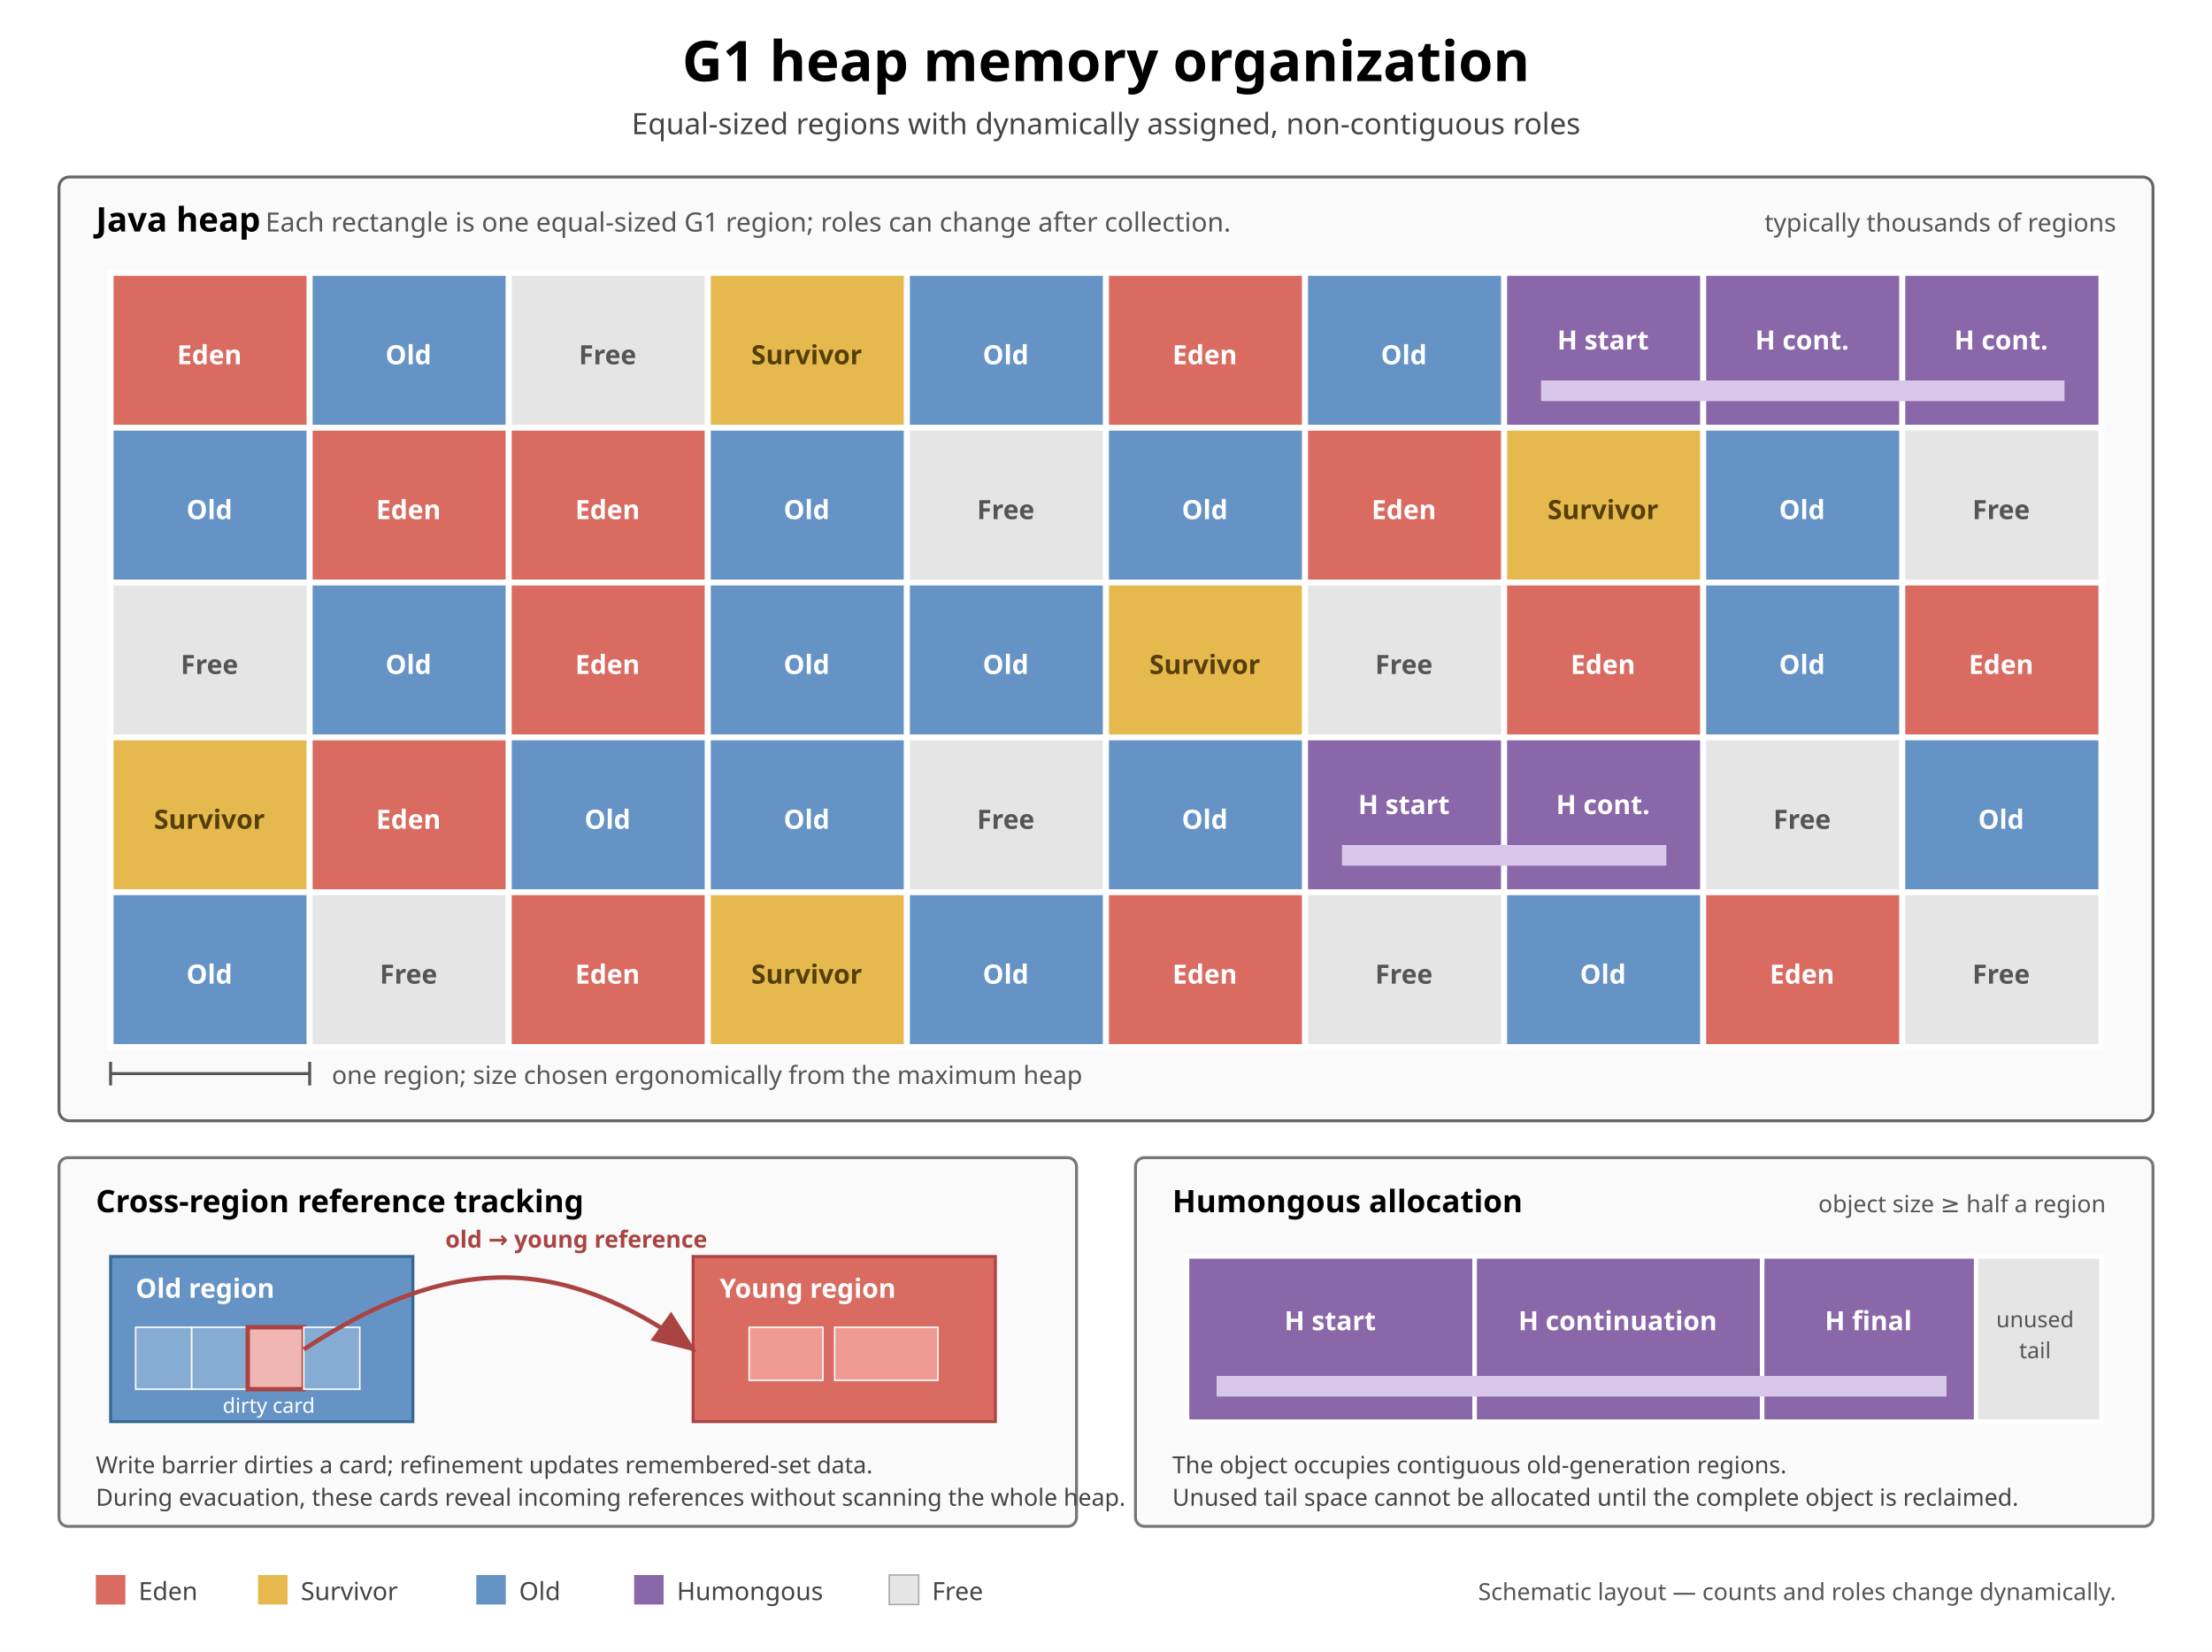
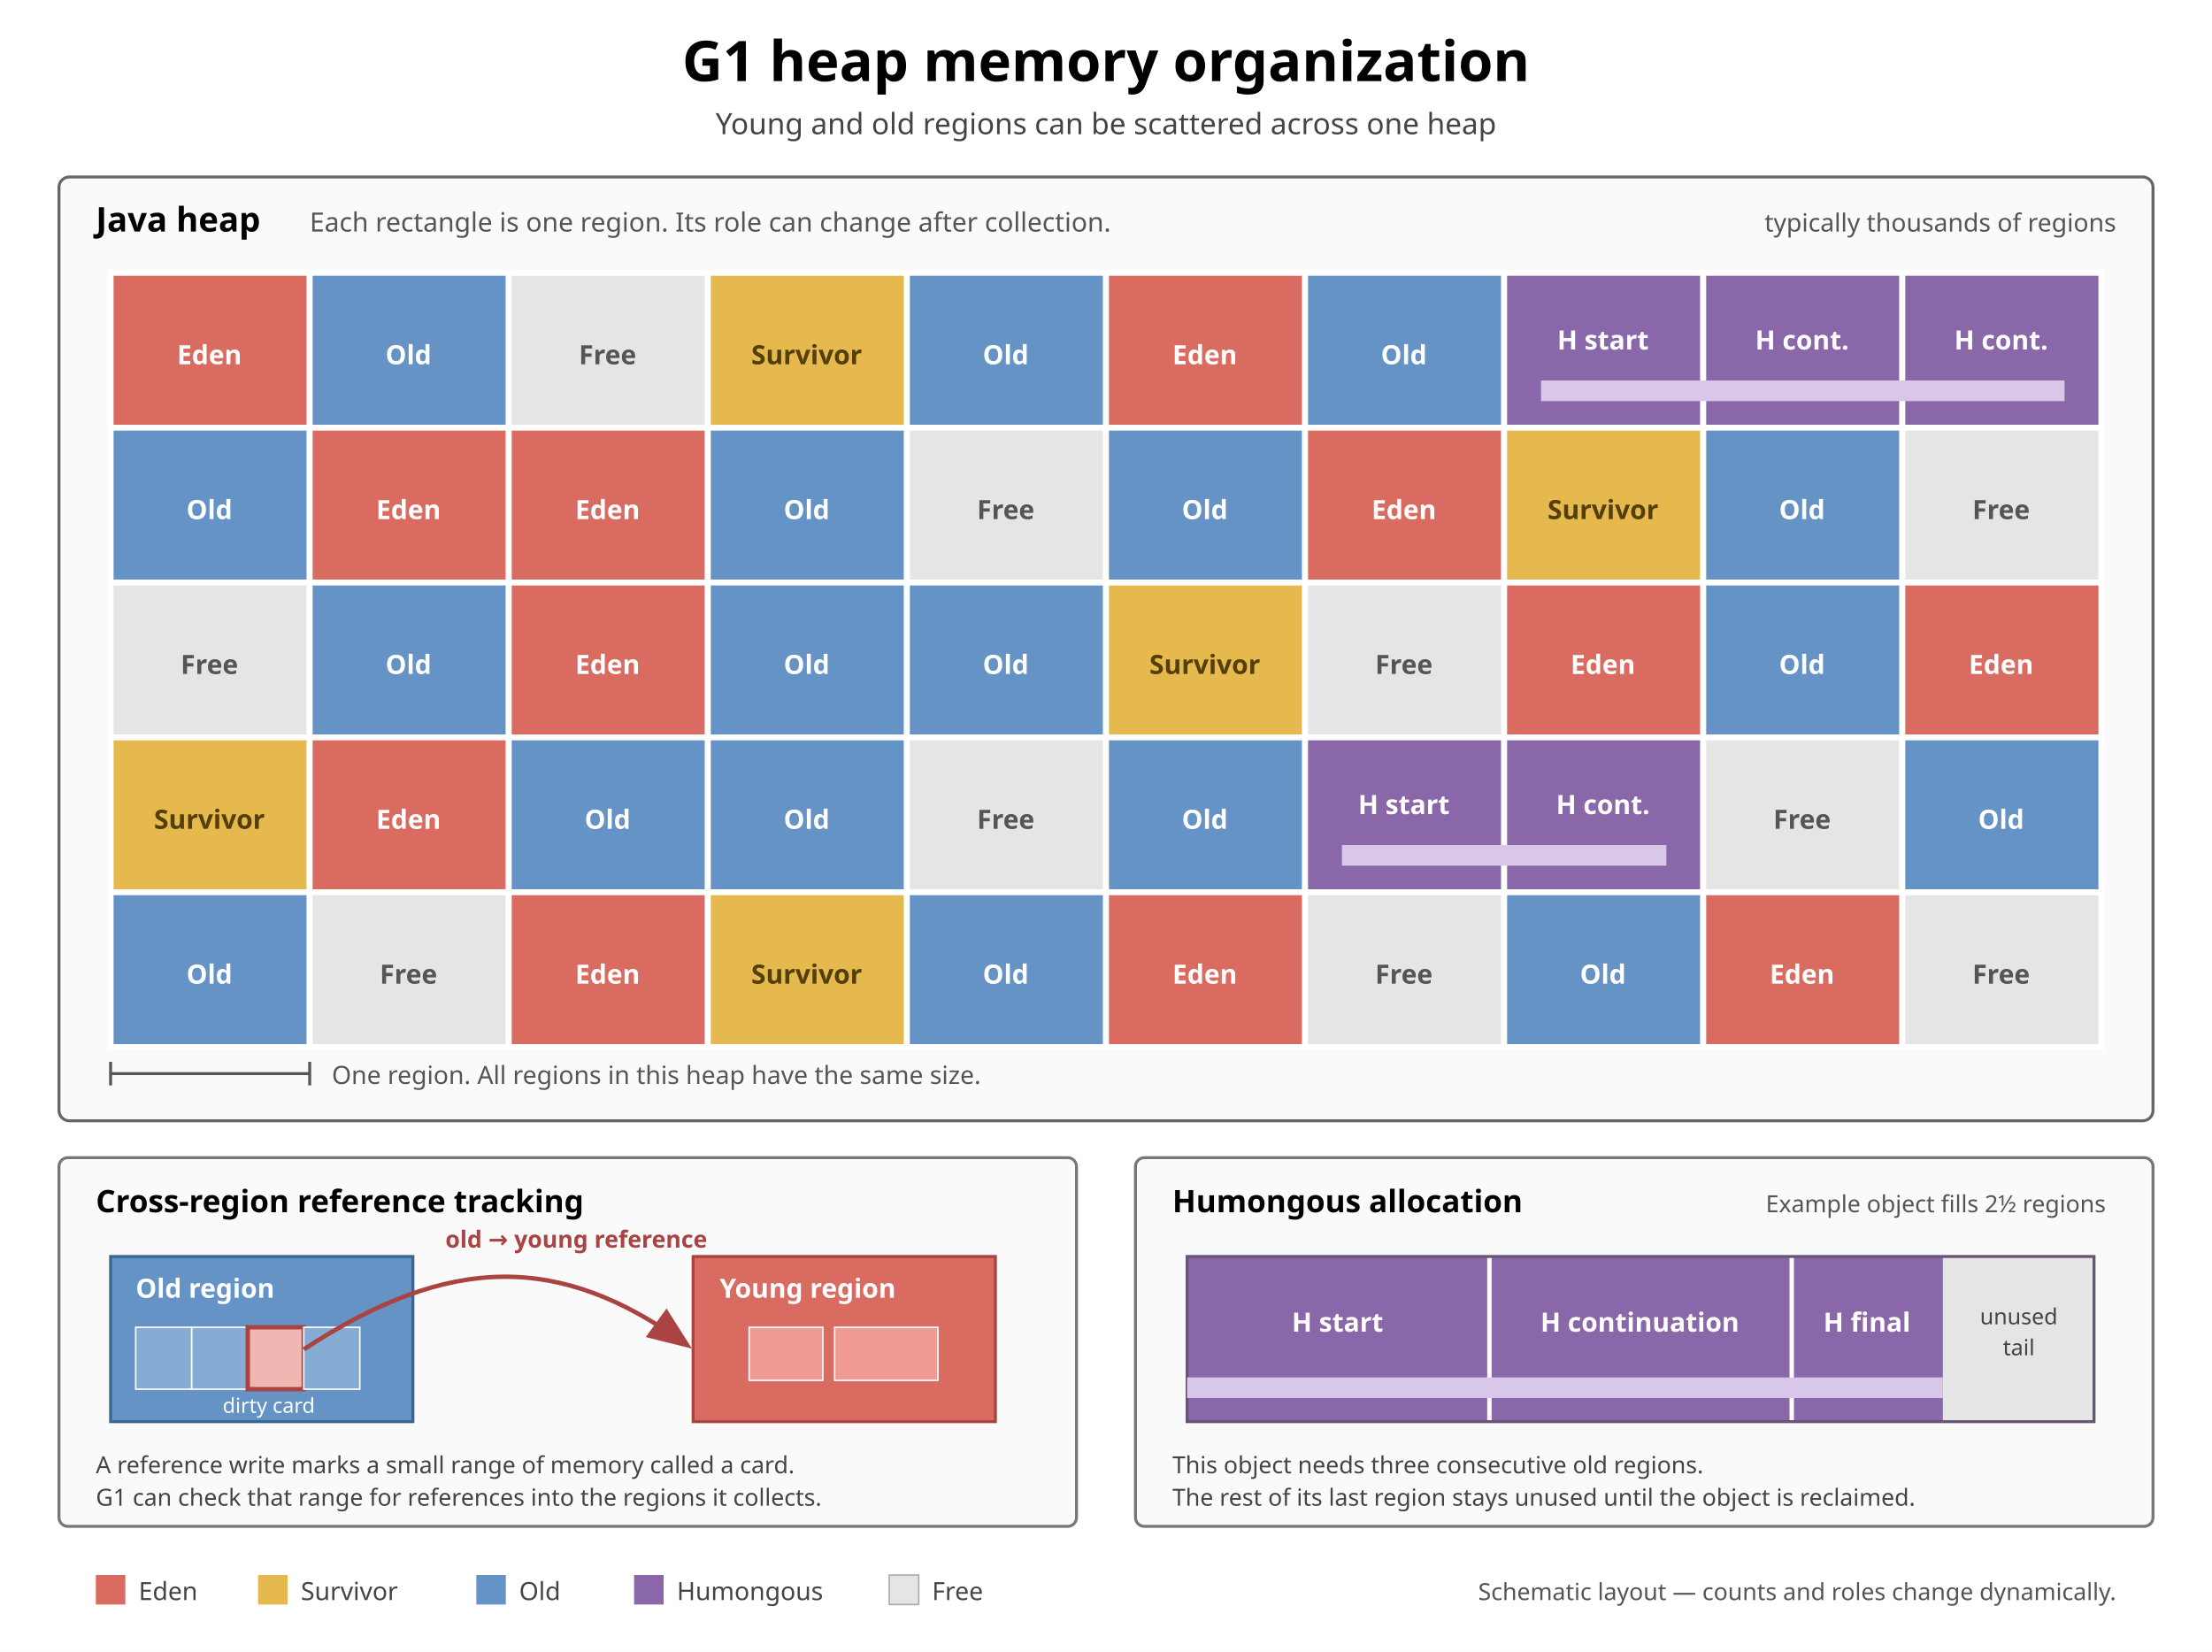
<svg xmlns="http://www.w3.org/2000/svg" width="1500" height="1120" viewBox="0 0 1500 1120" role="img" aria-labelledby="title description">
  <defs>
-     <marker id="arrow" markerWidth="10" markerHeight="8" viewBox="0 0 10 8" refX="9" refY="4" orient="auto" markerUnits="strokeWidth">
-       <path d="M0 0L10 4L0 8Z" fill="#555" />
-     </marker>
-     <marker id="red-arrow" markerWidth="10" markerHeight="8" viewBox="0 0 10 8" refX="9" refY="4" orient="auto" markerUnits="strokeWidth">
+     <marker id="red-arrow" markerWidth="10" markerHeight="8" viewBox="0 0 10 8" refX="8" refY="4" orient="auto" markerUnits="strokeWidth">
      <path d="M0 0L10 4L0 8Z" fill="#a94442" />
    </marker>
  </defs>
  <rect width="1500" height="1120" fill="white" />
  <text x="750" y="55" text-anchor="middle" font-family="sans-serif" font-size="38" font-weight="bold" fill="black">G1 heap memory organization</text>
-   <text x="750" y="91" text-anchor="middle" font-family="sans-serif" font-size="20" fill="#444">Equal-sized regions with dynamically assigned, non-contiguous roles</text>
+   <text x="750" y="91" text-anchor="middle" font-family="sans-serif" font-size="20" fill="#444">Young and old regions can be scattered across one heap</text>
  <rect x="40" y="120" width="1420" height="640" rx="7" fill="#fafafa" stroke="#666" stroke-width="2" />
  <text x="65" y="157" font-family="sans-serif" font-size="23" font-weight="bold" fill="black">Java heap</text>
-   <text x="180" y="157" font-family="sans-serif" font-size="18" fill="#555">Each rectangle is one equal-sized G1 region; roles can change after collection.</text>
+   <text x="210" y="157" font-family="sans-serif" font-size="18" fill="#555">Each rectangle is one region. Its role can change after collection.</text>
  <text x="1435" y="157" text-anchor="end" font-family="sans-serif" font-size="17" fill="#555">typically thousands of regions</text>
  <g stroke="white" stroke-width="4">
    <rect x="75" y="185" width="135" height="105" fill="#d96b61" />
    <rect x="210" y="185" width="135" height="105" fill="#6593c6" />
    <rect x="345" y="185" width="135" height="105" fill="#e5e5e5" />
    <rect x="480" y="185" width="135" height="105" fill="#e5b94d" />
    <rect x="615" y="185" width="135" height="105" fill="#6593c6" />
    <rect x="750" y="185" width="135" height="105" fill="#d96b61" />
    <rect x="885" y="185" width="135" height="105" fill="#6593c6" />
    <rect x="1020" y="185" width="135" height="105" fill="#8967a8" />
    <rect x="1155" y="185" width="135" height="105" fill="#8967a8" />
    <rect x="1290" y="185" width="135" height="105" fill="#8967a8" />
  </g>
  <g text-anchor="middle" font-family="sans-serif" font-size="18" font-weight="bold">
    <text x="142" y="247" fill="white">Eden</text>
    <text x="277" y="247" fill="white">Old</text>
    <text x="412" y="247" fill="#555">Free</text>
    <text x="547" y="247" fill="#553f09">Survivor</text>
    <text x="682" y="247" fill="white">Old</text>
    <text x="817" y="247" fill="white">Eden</text>
    <text x="952" y="247" fill="white">Old</text>
    <text x="1087" y="237" fill="white">H start</text>
    <text x="1222" y="237" fill="white">H cont.</text>
    <text x="1357" y="237" fill="white">H cont.</text>
  </g>
  <path d="M1045 265H1400" stroke="#d8c7e8" stroke-width="14" />
  <g stroke="white" stroke-width="4">
    <rect x="75" y="290" width="135" height="105" fill="#6593c6" />
    <rect x="210" y="290" width="135" height="105" fill="#d96b61" />
    <rect x="345" y="290" width="135" height="105" fill="#d96b61" />
    <rect x="480" y="290" width="135" height="105" fill="#6593c6" />
    <rect x="615" y="290" width="135" height="105" fill="#e5e5e5" />
    <rect x="750" y="290" width="135" height="105" fill="#6593c6" />
    <rect x="885" y="290" width="135" height="105" fill="#d96b61" />
    <rect x="1020" y="290" width="135" height="105" fill="#e5b94d" />
    <rect x="1155" y="290" width="135" height="105" fill="#6593c6" />
    <rect x="1290" y="290" width="135" height="105" fill="#e5e5e5" />
  </g>
  <g text-anchor="middle" font-family="sans-serif" font-size="18" font-weight="bold">
    <text x="142" y="352" fill="white">Old</text>
    <text x="277" y="352" fill="white">Eden</text>
    <text x="412" y="352" fill="white">Eden</text>
    <text x="547" y="352" fill="white">Old</text>
    <text x="682" y="352" fill="#555">Free</text>
    <text x="817" y="352" fill="white">Old</text>
    <text x="952" y="352" fill="white">Eden</text>
    <text x="1087" y="352" fill="#553f09">Survivor</text>
    <text x="1222" y="352" fill="white">Old</text>
    <text x="1357" y="352" fill="#555">Free</text>
  </g>
  <g stroke="white" stroke-width="4">
    <rect x="75" y="395" width="135" height="105" fill="#e5e5e5" />
    <rect x="210" y="395" width="135" height="105" fill="#6593c6" />
    <rect x="345" y="395" width="135" height="105" fill="#d96b61" />
    <rect x="480" y="395" width="135" height="105" fill="#6593c6" />
    <rect x="615" y="395" width="135" height="105" fill="#6593c6" />
    <rect x="750" y="395" width="135" height="105" fill="#e5b94d" />
    <rect x="885" y="395" width="135" height="105" fill="#e5e5e5" />
    <rect x="1020" y="395" width="135" height="105" fill="#d96b61" />
    <rect x="1155" y="395" width="135" height="105" fill="#6593c6" />
    <rect x="1290" y="395" width="135" height="105" fill="#d96b61" />
  </g>
  <g text-anchor="middle" font-family="sans-serif" font-size="18" font-weight="bold">
    <text x="142" y="457" fill="#555">Free</text>
    <text x="277" y="457" fill="white">Old</text>
    <text x="412" y="457" fill="white">Eden</text>
    <text x="547" y="457" fill="white">Old</text>
    <text x="682" y="457" fill="white">Old</text>
    <text x="817" y="457" fill="#553f09">Survivor</text>
    <text x="952" y="457" fill="#555">Free</text>
    <text x="1087" y="457" fill="white">Eden</text>
    <text x="1222" y="457" fill="white">Old</text>
    <text x="1357" y="457" fill="white">Eden</text>
  </g>
  <g stroke="white" stroke-width="4">
    <rect x="75" y="500" width="135" height="105" fill="#e5b94d" />
    <rect x="210" y="500" width="135" height="105" fill="#d96b61" />
    <rect x="345" y="500" width="135" height="105" fill="#6593c6" />
    <rect x="480" y="500" width="135" height="105" fill="#6593c6" />
    <rect x="615" y="500" width="135" height="105" fill="#e5e5e5" />
    <rect x="750" y="500" width="135" height="105" fill="#6593c6" />
    <rect x="885" y="500" width="135" height="105" fill="#8967a8" />
    <rect x="1020" y="500" width="135" height="105" fill="#8967a8" />
    <rect x="1155" y="500" width="135" height="105" fill="#e5e5e5" />
    <rect x="1290" y="500" width="135" height="105" fill="#6593c6" />
  </g>
  <g text-anchor="middle" font-family="sans-serif" font-size="18" font-weight="bold">
    <text x="142" y="562" fill="#553f09">Survivor</text>
    <text x="277" y="562" fill="white">Eden</text>
    <text x="412" y="562" fill="white">Old</text>
    <text x="547" y="562" fill="white">Old</text>
    <text x="682" y="562" fill="#555">Free</text>
    <text x="817" y="562" fill="white">Old</text>
    <text x="952" y="552" fill="white">H start</text>
    <text x="1087" y="552" fill="white">H cont.</text>
    <text x="1222" y="562" fill="#555">Free</text>
    <text x="1357" y="562" fill="white">Old</text>
  </g>
  <path d="M910 580H1130" stroke="#d8c7e8" stroke-width="14" />
  <g stroke="white" stroke-width="4">
    <rect x="75" y="605" width="135" height="105" fill="#6593c6" />
    <rect x="210" y="605" width="135" height="105" fill="#e5e5e5" />
    <rect x="345" y="605" width="135" height="105" fill="#d96b61" />
    <rect x="480" y="605" width="135" height="105" fill="#e5b94d" />
    <rect x="615" y="605" width="135" height="105" fill="#6593c6" />
    <rect x="750" y="605" width="135" height="105" fill="#d96b61" />
    <rect x="885" y="605" width="135" height="105" fill="#e5e5e5" />
    <rect x="1020" y="605" width="135" height="105" fill="#6593c6" />
    <rect x="1155" y="605" width="135" height="105" fill="#d96b61" />
    <rect x="1290" y="605" width="135" height="105" fill="#e5e5e5" />
  </g>
  <g text-anchor="middle" font-family="sans-serif" font-size="18" font-weight="bold">
    <text x="142" y="667" fill="white">Old</text>
    <text x="277" y="667" fill="#555">Free</text>
    <text x="412" y="667" fill="white">Eden</text>
    <text x="547" y="667" fill="#553f09">Survivor</text>
    <text x="682" y="667" fill="white">Old</text>
    <text x="817" y="667" fill="white">Eden</text>
    <text x="952" y="667" fill="#555">Free</text>
    <text x="1087" y="667" fill="white">Old</text>
    <text x="1222" y="667" fill="white">Eden</text>
    <text x="1357" y="667" fill="#555">Free</text>
  </g>
  <path d="M75 728H210" stroke="#555" stroke-width="2" />
  <path d="M75 720V736M210 720V736" stroke="#555" stroke-width="2" />
-   <text x="225" y="735" font-family="sans-serif" font-size="17" fill="#555">one region; size chosen ergonomically from the maximum heap</text>
+   <text x="225" y="735" font-family="sans-serif" font-size="17" fill="#555">One region. All regions in this heap have the same size.</text>
  <rect x="40" y="785" width="690" height="250" rx="6" fill="#fafafa" stroke="#777" stroke-width="2" />
  <text x="65" y="822" font-family="sans-serif" font-size="21" font-weight="bold" fill="black">Cross-region reference tracking</text>
  <rect x="75" y="852" width="205" height="112" fill="#6593c6" stroke="#376792" stroke-width="2" />
  <text x="92" y="880" font-family="sans-serif" font-size="18" font-weight="bold" fill="white">Old region</text>
  <rect x="92" y="900" width="38" height="42" fill="#87acd3" stroke="white" />
  <rect x="130" y="900" width="38" height="42" fill="#87acd3" stroke="white" />
  <rect x="168" y="900" width="38" height="42" fill="#f0b6b2" stroke="#a94442" stroke-width="3" />
  <rect x="206" y="900" width="38" height="42" fill="#87acd3" stroke="white" />
  <text x="151" y="958" font-family="sans-serif" font-size="14" fill="white">dirty card</text>
  <rect x="470" y="852" width="205" height="112" fill="#d96b61" stroke="#a94442" stroke-width="2" />
  <text x="488" y="880" font-family="sans-serif" font-size="18" font-weight="bold" fill="white">Young region</text>
  <rect x="508" y="900" width="50" height="36" fill="#ef9a92" stroke="white" />
  <rect x="566" y="900" width="70" height="36" fill="#ef9a92" stroke="white" />
-   <path d="M206 915C305 850 380 850 470 915" fill="none" stroke="#a94442" stroke-width="3" marker-end="url(#red-arrow)" />
+   <path id="cross-region-reference" d="M206 915C305 850 380 850 464.4 911" fill="none" stroke="#a94442" stroke-width="3" marker-end="url(#red-arrow)" />
  <text x="302" y="846" font-family="sans-serif" font-size="16" font-weight="bold" fill="#a94442">old → young reference</text>
-   <text x="65" y="999" font-family="sans-serif" font-size="16" fill="#444">Write barrier dirties a card; refinement updates remembered-set data.</text>
-   <text x="65" y="1021" font-family="sans-serif" font-size="16" fill="#444">During evacuation, these cards reveal incoming references without scanning the whole heap.</text>
+   <text x="65" y="999" font-family="sans-serif" font-size="16" fill="#444">A reference write marks a small range of memory called a card.</text>
+   <text x="65" y="1021" font-family="sans-serif" font-size="16" fill="#444">G1 can check that range for references into the regions it collects.</text>
  <rect x="770" y="785" width="690" height="250" rx="6" fill="#fafafa" stroke="#777" stroke-width="2" />
  <text x="795" y="822" font-family="sans-serif" font-size="21" font-weight="bold" fill="black">Humongous allocation</text>
-   <text x="1428" y="822" text-anchor="end" font-family="sans-serif" font-size="16" fill="#555">object size ≥ half a region</text>
-   <rect x="805" y="852" width="195" height="112" fill="#8967a8" stroke="white" stroke-width="3" />
-   <rect x="1000" y="852" width="195" height="112" fill="#8967a8" stroke="white" stroke-width="3" />
-   <rect x="1195" y="852" width="230" height="112" fill="#e5e5e5" stroke="white" stroke-width="3" />
-   <rect x="1195" y="852" width="145" height="112" fill="#8967a8" stroke="white" stroke-width="3" />
-   <text x="902" y="902" text-anchor="middle" font-family="sans-serif" font-size="18" font-weight="bold" fill="white">H start</text>
-   <text x="1097" y="902" text-anchor="middle" font-family="sans-serif" font-size="18" font-weight="bold" fill="white">H continuation</text>
-   <text x="1267" y="902" text-anchor="middle" font-family="sans-serif" font-size="18" font-weight="bold" fill="white">H final</text>
-   <text x="1380" y="900" text-anchor="middle" font-family="sans-serif" font-size="15" fill="#555">unused</text>
-   <text x="1380" y="921" text-anchor="middle" font-family="sans-serif" font-size="15" fill="#555">tail</text>
-   <path d="M825 940H1320" stroke="#d8c7e8" stroke-width="14" />
-   <text x="795" y="999" font-family="sans-serif" font-size="16" fill="#444">The object occupies contiguous old-generation regions.</text>
-   <text x="795" y="1021" font-family="sans-serif" font-size="16" fill="#444">Unused tail space cannot be allocated until the complete object is reclaimed.</text>
+   <text x="1428" y="822" text-anchor="end" font-family="sans-serif" font-size="16" fill="#555">Example object fills 2½ regions</text>
+   <g id="humongous-regions">
+     <rect x="805" y="852" width="205" height="112" fill="#8967a8" />
+     <rect x="1010" y="852" width="205" height="112" fill="#8967a8" />
+     <rect x="1215" y="852" width="205" height="112" fill="#e5e5e5" />
+     <rect x="1215" y="852" width="102.5" height="112" fill="#8967a8" />
+     <path d="M1010 852v112 M1215 852v112" stroke="white" stroke-width="3" />
+     <rect x="805" y="852" width="615" height="112" fill="none" stroke="#685575" stroke-width="2" />
+     <text x="907" y="903" text-anchor="middle" font-family="sans-serif" font-size="18" font-weight="bold" fill="white">H start</text>
+     <text x="1112" y="903" text-anchor="middle" font-family="sans-serif" font-size="18" font-weight="bold" fill="white">H continuation</text>
+     <text x="1266" y="903" text-anchor="middle" font-family="sans-serif" font-size="18" font-weight="bold" fill="white">H final</text>
+     <text x="1369" y="898" text-anchor="middle" font-family="sans-serif" font-size="15" fill="#444">unused</text>
+     <text x="1369" y="919" text-anchor="middle" font-family="sans-serif" font-size="15" fill="#444">tail</text>
+     <path d="M805 941H1317.5" stroke="#d8c7e8" stroke-width="14" />
+   </g>
+   <text x="795" y="999" font-family="sans-serif" font-size="16" fill="#444">This object needs three consecutive old regions.</text>
+   <text x="795" y="1021" font-family="sans-serif" font-size="16" fill="#444">The rest of its last region stays unused until the object is reclaimed.</text>
  <rect x="65" y="1068" width="20" height="20" fill="#d96b61" />
  <text x="94" y="1085" font-family="sans-serif" font-size="17" fill="#444">Eden</text>
  <rect x="175" y="1068" width="20" height="20" fill="#e5b94d" />
  <text x="204" y="1085" font-family="sans-serif" font-size="17" fill="#444">Survivor</text>
  <rect x="323" y="1068" width="20" height="20" fill="#6593c6" />
  <text x="352" y="1085" font-family="sans-serif" font-size="17" fill="#444">Old</text>
  <rect x="430" y="1068" width="20" height="20" fill="#8967a8" />
  <text x="459" y="1085" font-family="sans-serif" font-size="17" fill="#444">Humongous</text>
  <rect x="603" y="1068" width="20" height="20" fill="#e5e5e5" stroke="#aaa" />
  <text x="632" y="1085" font-family="sans-serif" font-size="17" fill="#444">Free</text>
  <text x="1435" y="1085" text-anchor="end" font-family="sans-serif" font-size="16" fill="#555">Schematic layout — counts and roles change dynamically.</text>
</svg>
